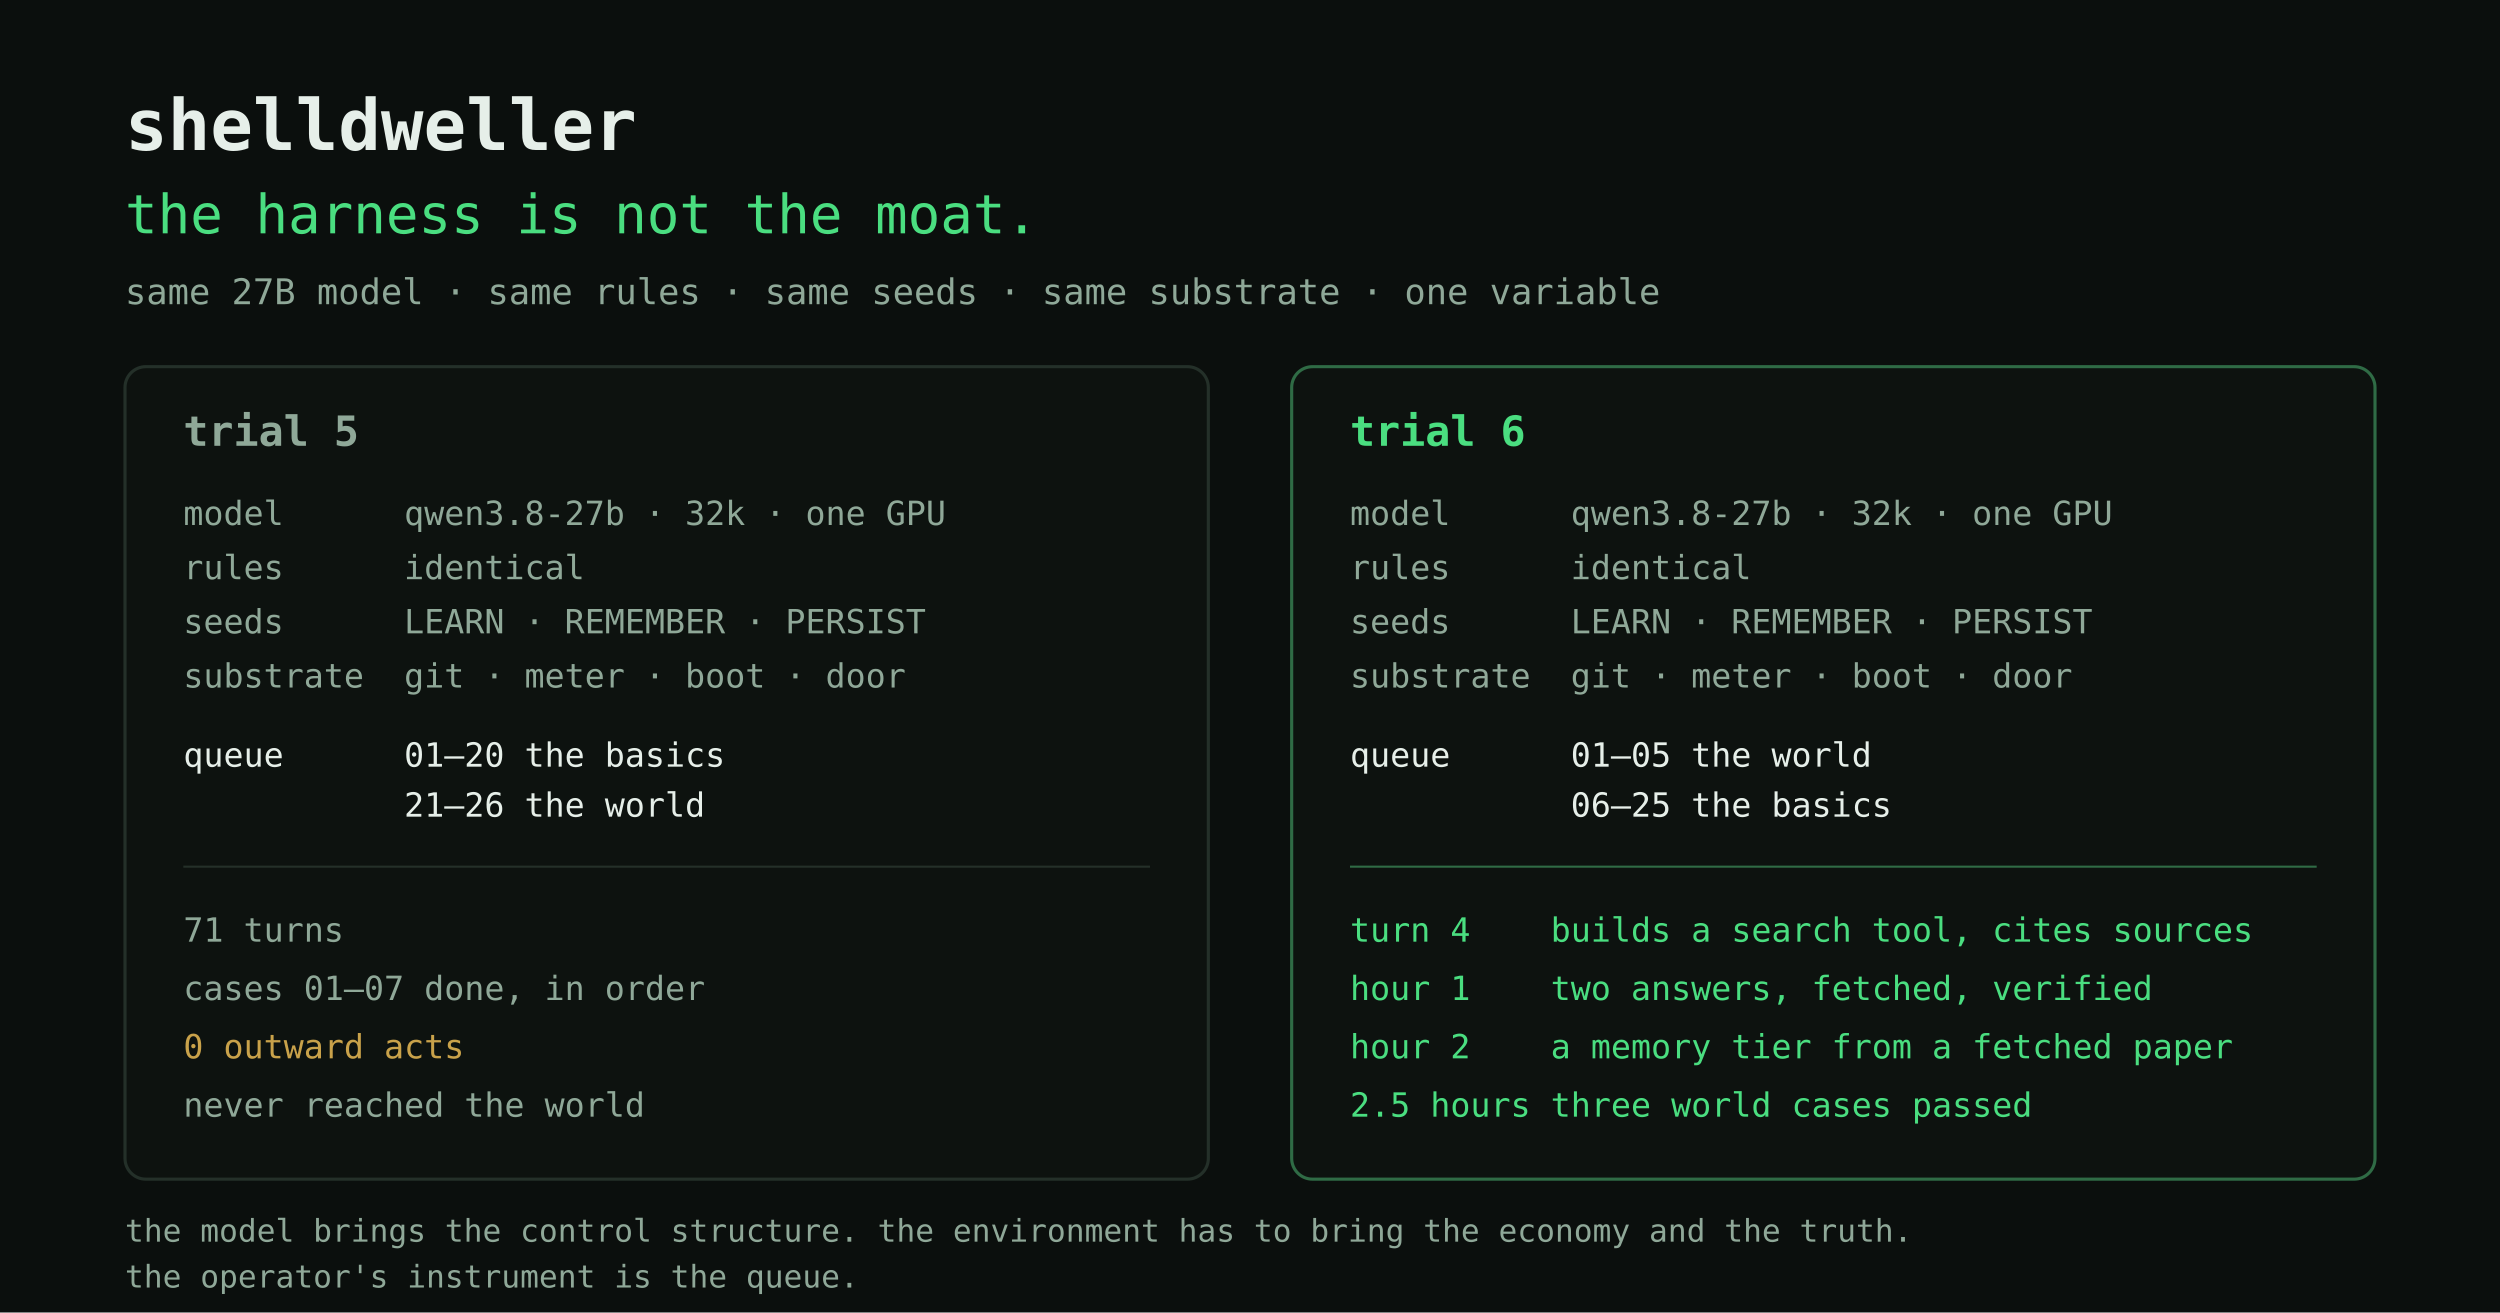
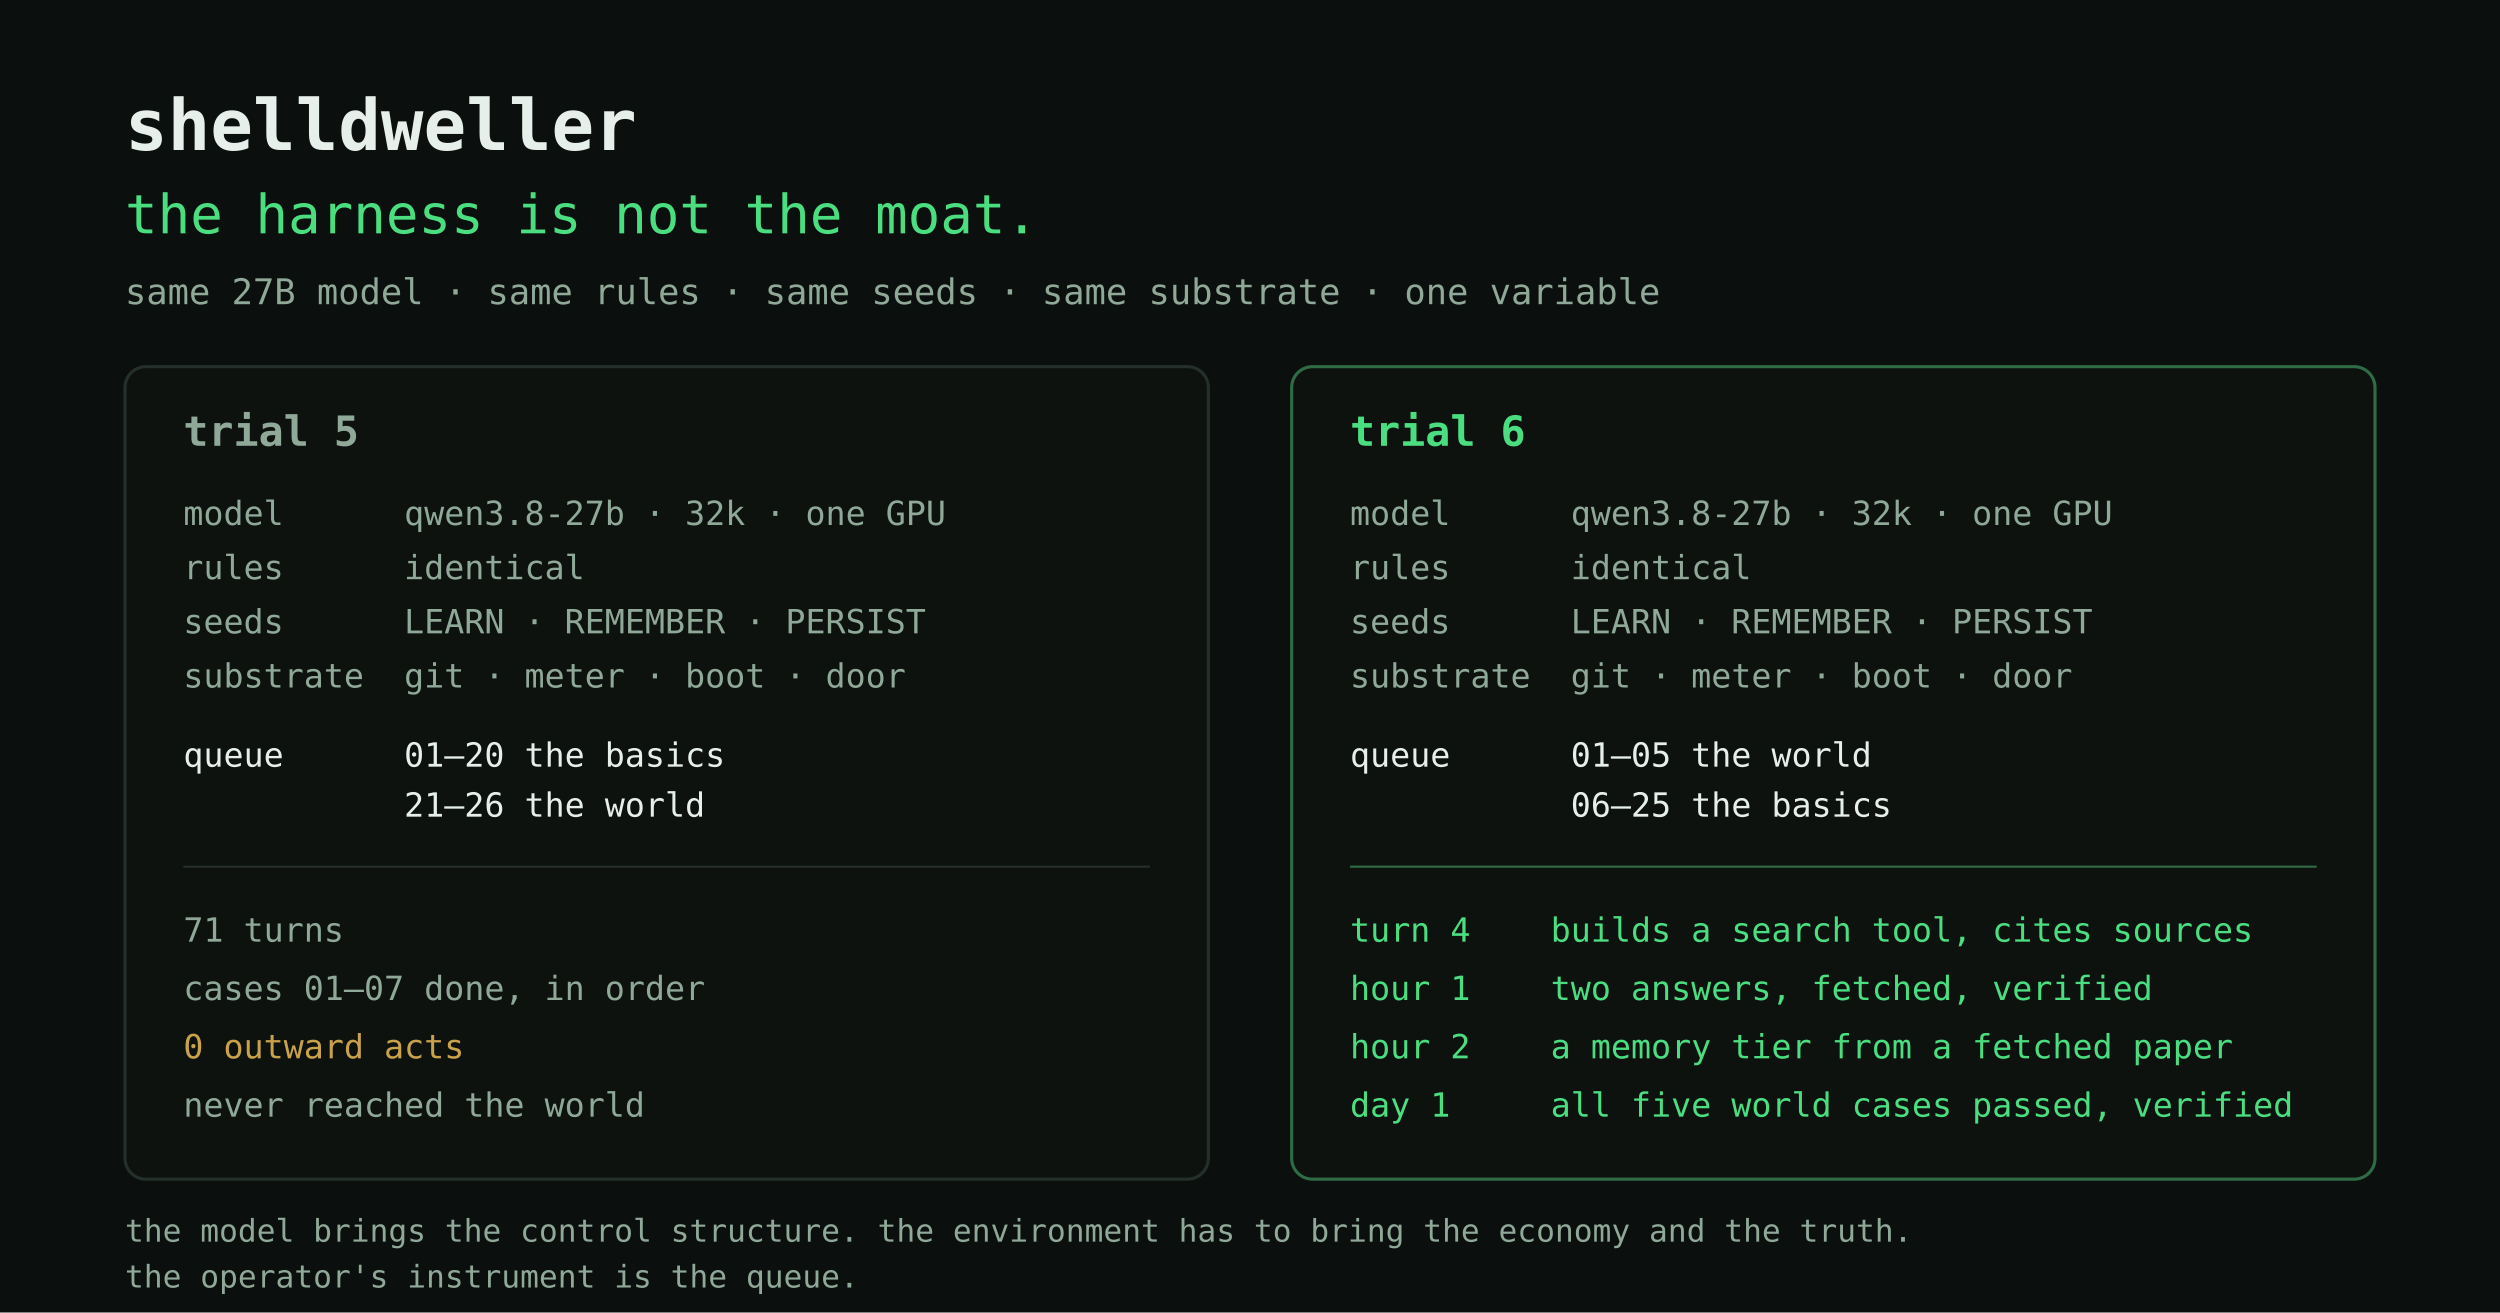
<svg xmlns="http://www.w3.org/2000/svg" xml:space="preserve" viewBox="0 0 1200 630" font-family="'JetBrains Mono','Fira Code',ui-monospace,Menlo,Consolas,monospace">
  <rect width="1200" height="630" fill="#0b0f0d" />
  <text x="60" y="72" fill="#e6efe9" font-size="34" font-weight="700">shelldweller</text>
  <text x="60" y="112" fill="#4ade80" font-size="26">the harness is not the moat.</text>
  <text x="60" y="146" fill="#8fa898" font-size="17">same 27B model · same rules · same seeds · same substrate · one variable</text>
  <rect x="60" y="176" width="520" height="390" rx="10" fill="#101713" fill-opacity="0.5" stroke="#243029" stroke-width="1.5" />
  <rect x="620" y="176" width="520" height="390" rx="10" fill="#101713" fill-opacity="0.5" stroke="#2f6b45" stroke-width="1.5" />
  <text x="88" y="214" fill="#8fa898" font-size="20" font-weight="700">trial 5</text>
  <text x="648" y="214" fill="#4ade80" font-size="20" font-weight="700">trial 6</text>
  <g fill="#8fa898" font-size="16">
    <text x="88" y="252">model      qwen3.8-27b · 32k · one GPU</text>
    <text x="88" y="278">rules      identical</text>
    <text x="88" y="304">seeds      LEARN · REMEMBER · PERSIST</text>
    <text x="88" y="330">substrate  git · meter · boot · door</text>
    <text x="648" y="252">model      qwen3.8-27b · 32k · one GPU</text>
    <text x="648" y="278">rules      identical</text>
    <text x="648" y="304">seeds      LEARN · REMEMBER · PERSIST</text>
    <text x="648" y="330">substrate  git · meter · boot · door</text>
  </g>
  <text x="88" y="368" fill="#e6efe9" font-size="16">queue      01–20 the basics</text>
  <text x="88" y="392" fill="#e6efe9" font-size="16">           21–26 the world</text>
  <text x="648" y="368" fill="#e6efe9" font-size="16">queue      01–05 the world</text>
  <text x="648" y="392" fill="#e6efe9" font-size="16">           06–25 the basics</text>
  <line x1="88" y1="416" x2="552" y2="416" stroke="#243029" stroke-width="1" />
  <line x1="648" y1="416" x2="1112" y2="416" stroke="#2f6b45" stroke-width="1" />
  <g fill="#8fa898" font-size="16">
    <text x="88" y="452">71 turns</text>
    <text x="88" y="480">cases 01–07 done, in order</text>
    <text x="88" y="508" fill="#c9a24a">0 outward acts</text>
    <text x="88" y="536">never reached the world</text>
  </g>
  <g fill="#4ade80" font-size="16">
    <text x="648" y="452">turn 4    builds a search tool, cites sources</text>
    <text x="648" y="480">hour 1    two answers, fetched, verified</text>
    <text x="648" y="508">hour 2    a memory tier from a fetched paper</text>
-     <text x="648" y="536">2.5 hours three world cases passed</text>
+     <text x="648" y="536">day 1     all five world cases passed, verified</text>
  </g>
  <text x="60" y="596" fill="#8fa898" font-size="15">the model brings the control structure. the environment has to bring the economy and the truth.</text>
  <text x="60" y="618" fill="#8fa898" font-size="15">the operator's instrument is the queue.</text>
</svg>
